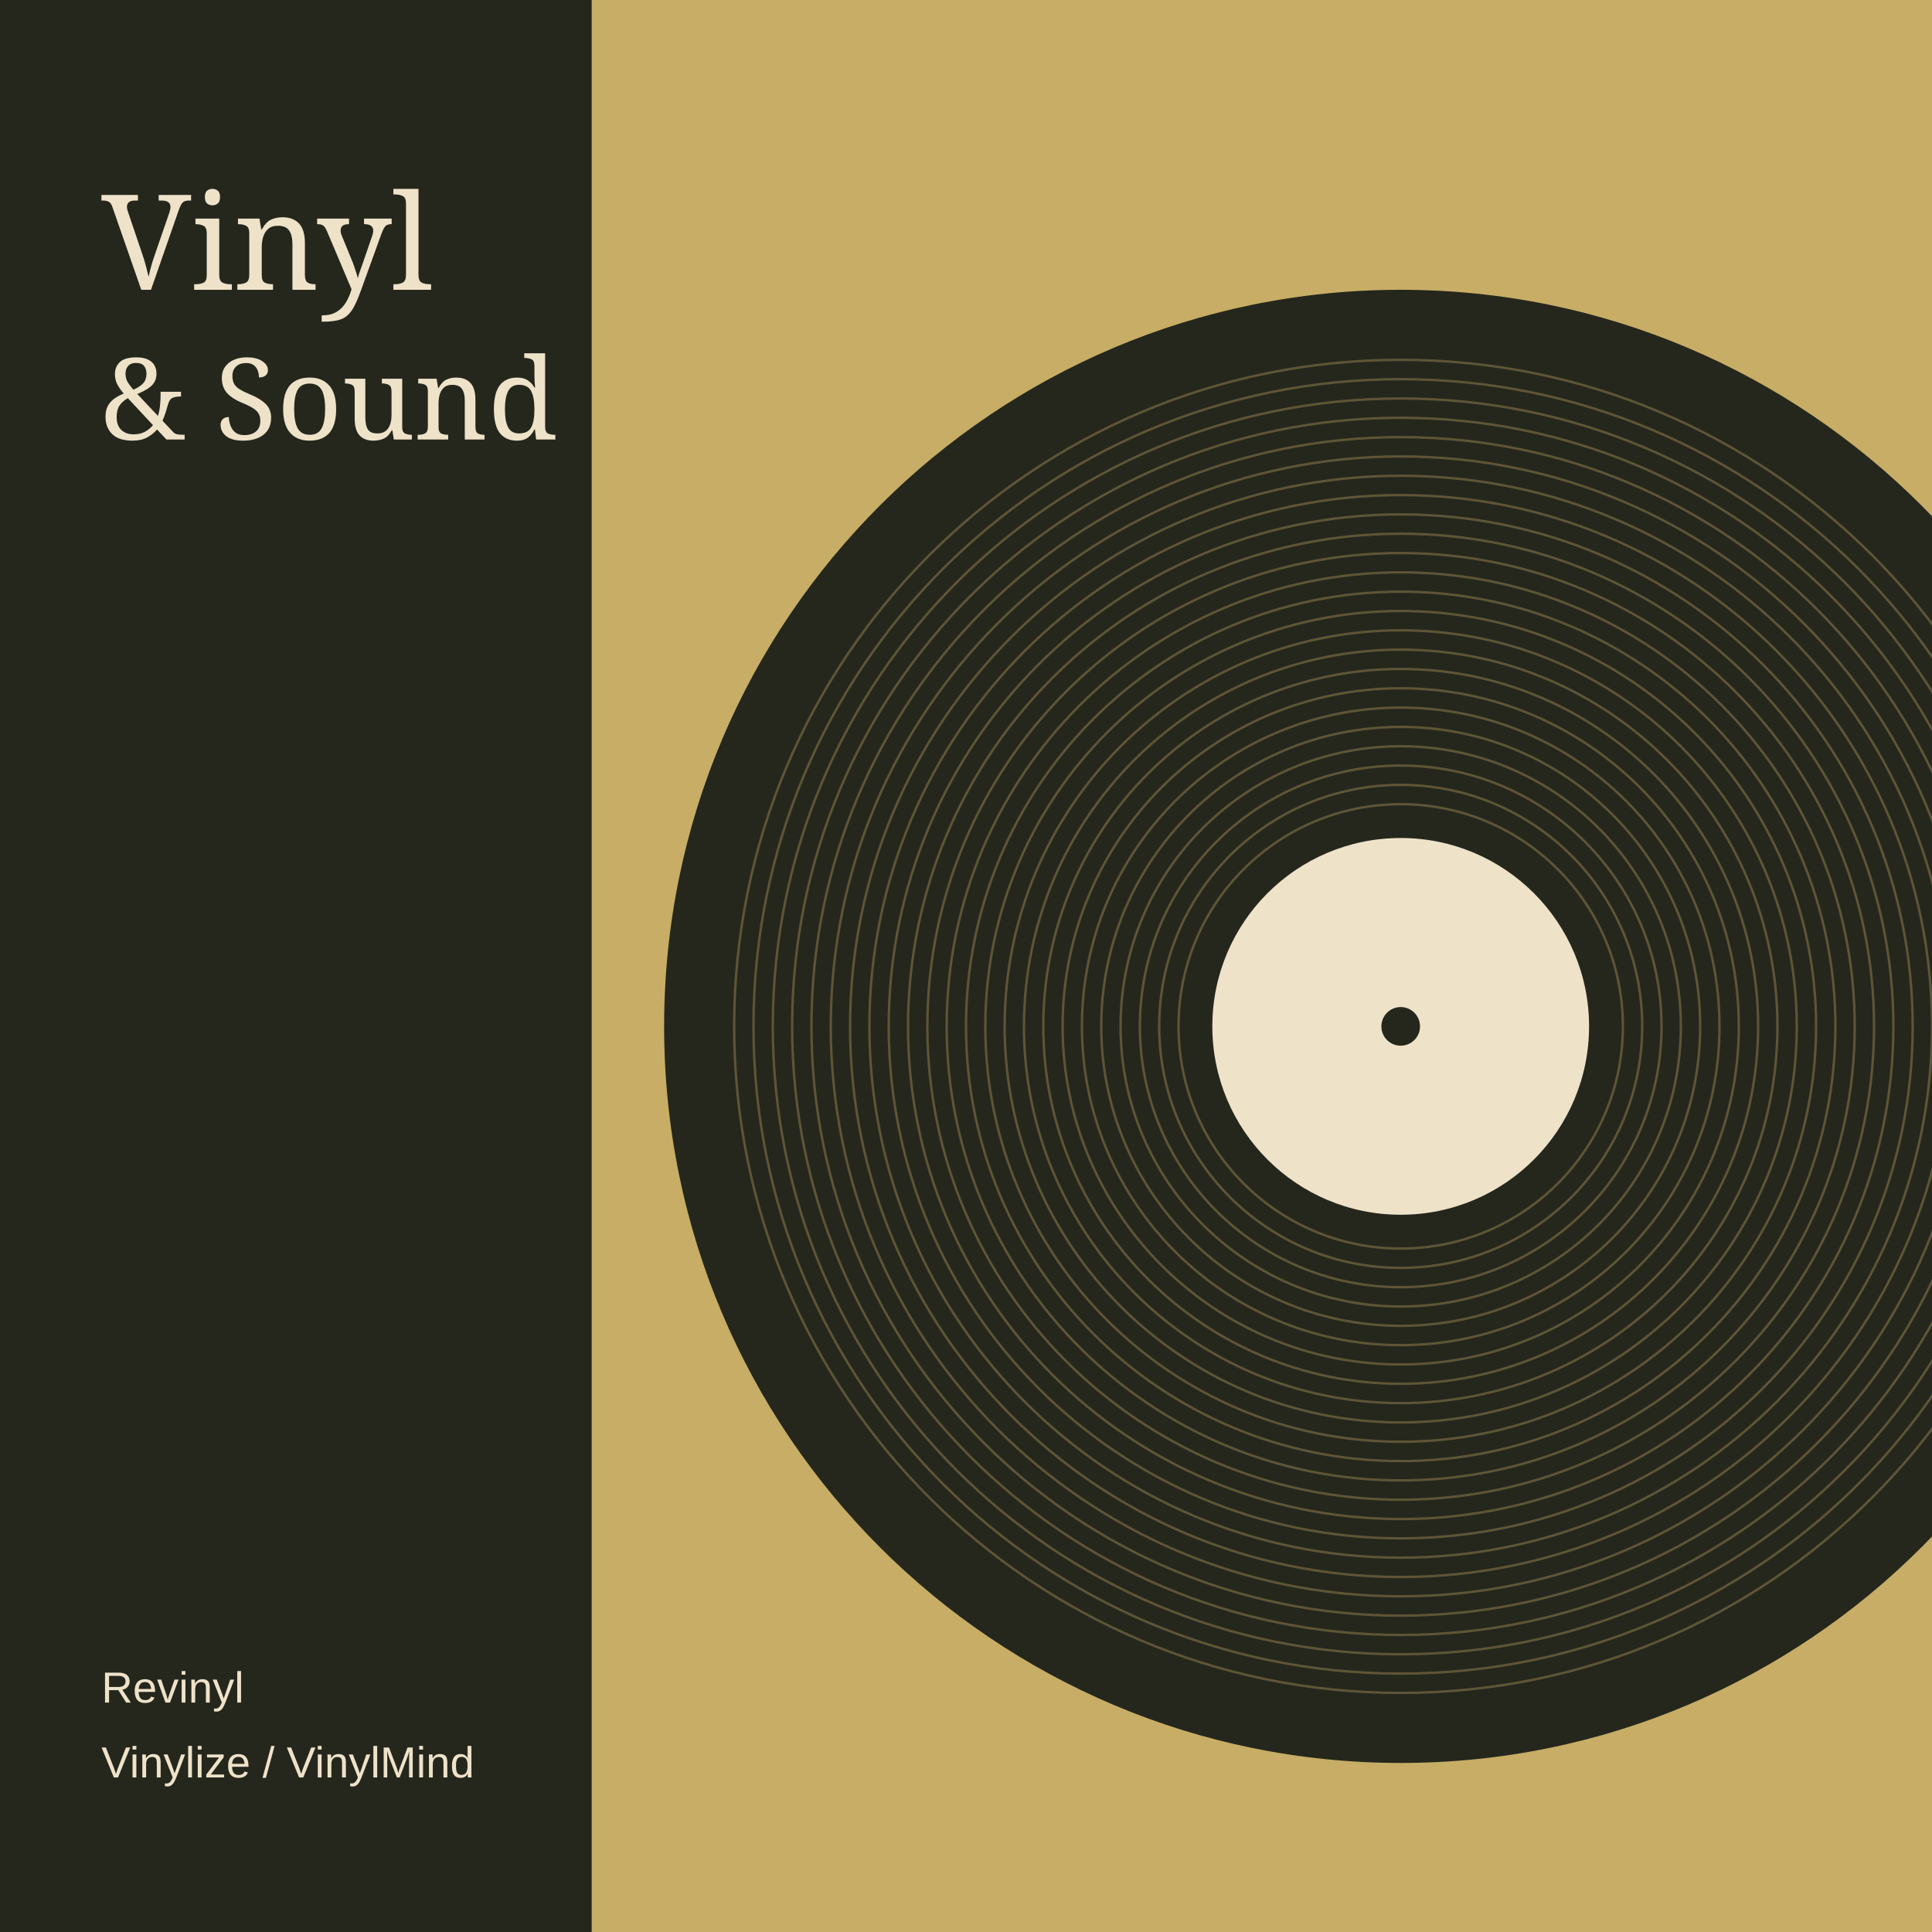
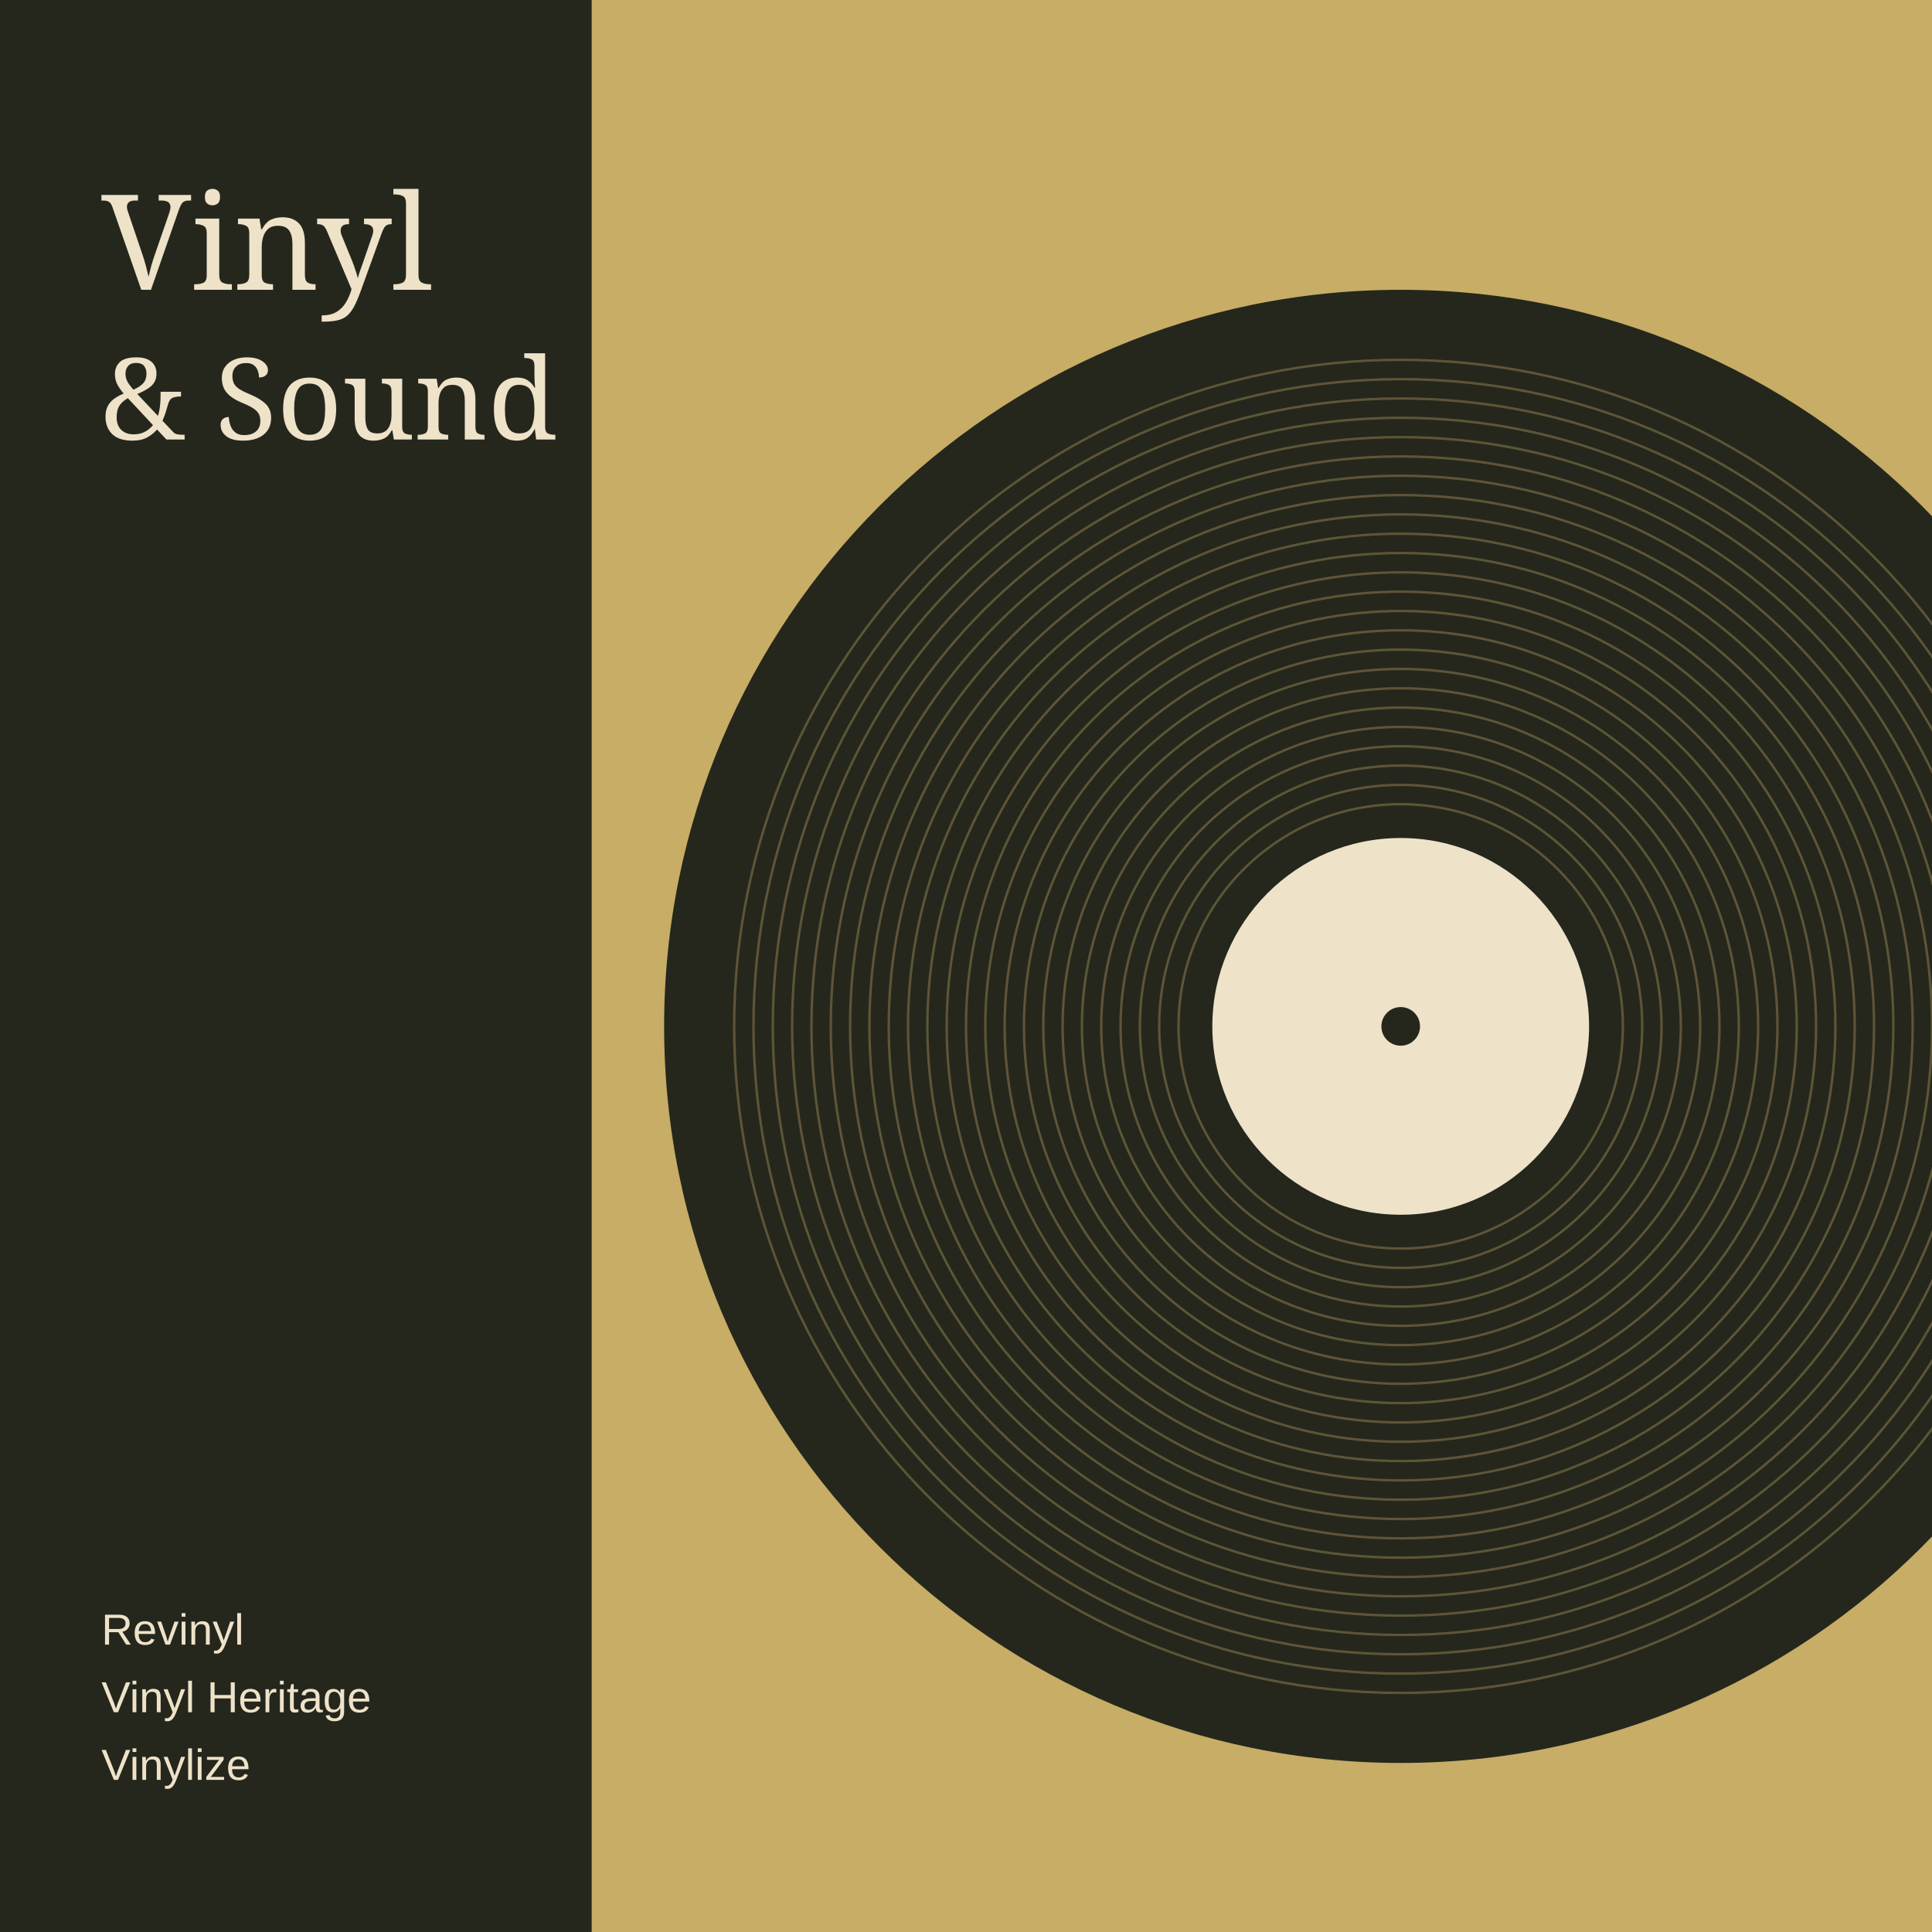
<svg xmlns="http://www.w3.org/2000/svg" width="800" height="800" viewBox="0 0 800 800">
  <rect width="800" height="800" fill="#c7ad65" />
  <rect x="0" y="0" width="245" height="800" fill="#25271d" />
  <text x="42" y="120" font-family="Georgia" font-size="55" fill="#eee2c9">Vinyl</text>
  <text x="42" y="182" font-family="Georgia" font-size="47" fill="#eee2c9">&amp; Sound</text>
  <circle cx="580" cy="425" r="305" fill="#25271d" />
  <circle cx="580" cy="425" r="92" fill="none" stroke="#c7ad65" opacity=".35" />
  <circle cx="580" cy="425" r="100" fill="none" stroke="#c7ad65" opacity=".35" />
  <circle cx="580" cy="425" r="108" fill="none" stroke="#c7ad65" opacity=".35" />
  <circle cx="580" cy="425" r="116" fill="none" stroke="#c7ad65" opacity=".35" />
  <circle cx="580" cy="425" r="124" fill="none" stroke="#c7ad65" opacity=".35" />
  <circle cx="580" cy="425" r="132" fill="none" stroke="#c7ad65" opacity=".35" />
  <circle cx="580" cy="425" r="140" fill="none" stroke="#c7ad65" opacity=".35" />
  <circle cx="580" cy="425" r="148" fill="none" stroke="#c7ad65" opacity=".35" />
  <circle cx="580" cy="425" r="156" fill="none" stroke="#c7ad65" opacity=".35" />
  <circle cx="580" cy="425" r="164" fill="none" stroke="#c7ad65" opacity=".35" />
  <circle cx="580" cy="425" r="172" fill="none" stroke="#c7ad65" opacity=".35" />
  <circle cx="580" cy="425" r="180" fill="none" stroke="#c7ad65" opacity=".35" />
  <circle cx="580" cy="425" r="188" fill="none" stroke="#c7ad65" opacity=".35" />
  <circle cx="580" cy="425" r="196" fill="none" stroke="#c7ad65" opacity=".35" />
  <circle cx="580" cy="425" r="204" fill="none" stroke="#c7ad65" opacity=".35" />
  <circle cx="580" cy="425" r="212" fill="none" stroke="#c7ad65" opacity=".35" />
  <circle cx="580" cy="425" r="220" fill="none" stroke="#c7ad65" opacity=".35" />
  <circle cx="580" cy="425" r="228" fill="none" stroke="#c7ad65" opacity=".35" />
  <circle cx="580" cy="425" r="236" fill="none" stroke="#c7ad65" opacity=".35" />
  <circle cx="580" cy="425" r="244" fill="none" stroke="#c7ad65" opacity=".35" />
  <circle cx="580" cy="425" r="252" fill="none" stroke="#c7ad65" opacity=".35" />
  <circle cx="580" cy="425" r="260" fill="none" stroke="#c7ad65" opacity=".35" />
  <circle cx="580" cy="425" r="268" fill="none" stroke="#c7ad65" opacity=".35" />
  <circle cx="580" cy="425" r="276" fill="none" stroke="#c7ad65" opacity=".35" />
  <circle cx="580" cy="425" r="78" fill="#eee2c9" />
  <circle cx="580" cy="425" r="8" fill="#25271d" />
-   <text x="42" y="705" font-family="Arial" font-size="18" fill="#eee2c9">Revinyl</text>
-   <text x="42" y="736" font-family="Arial" font-size="18" fill="#eee2c9">Vinylize / VinylMind</text>
+   <text x="42" y="681" font-family="Arial" font-size="18" fill="#eee2c9">Revinyl</text>
+   <text x="42" y="709" font-family="Arial" font-size="18" fill="#eee2c9">Vinyl Heritage</text>
+   <text x="42" y="737" font-family="Arial" font-size="18" fill="#eee2c9">Vinylize</text>
</svg>
